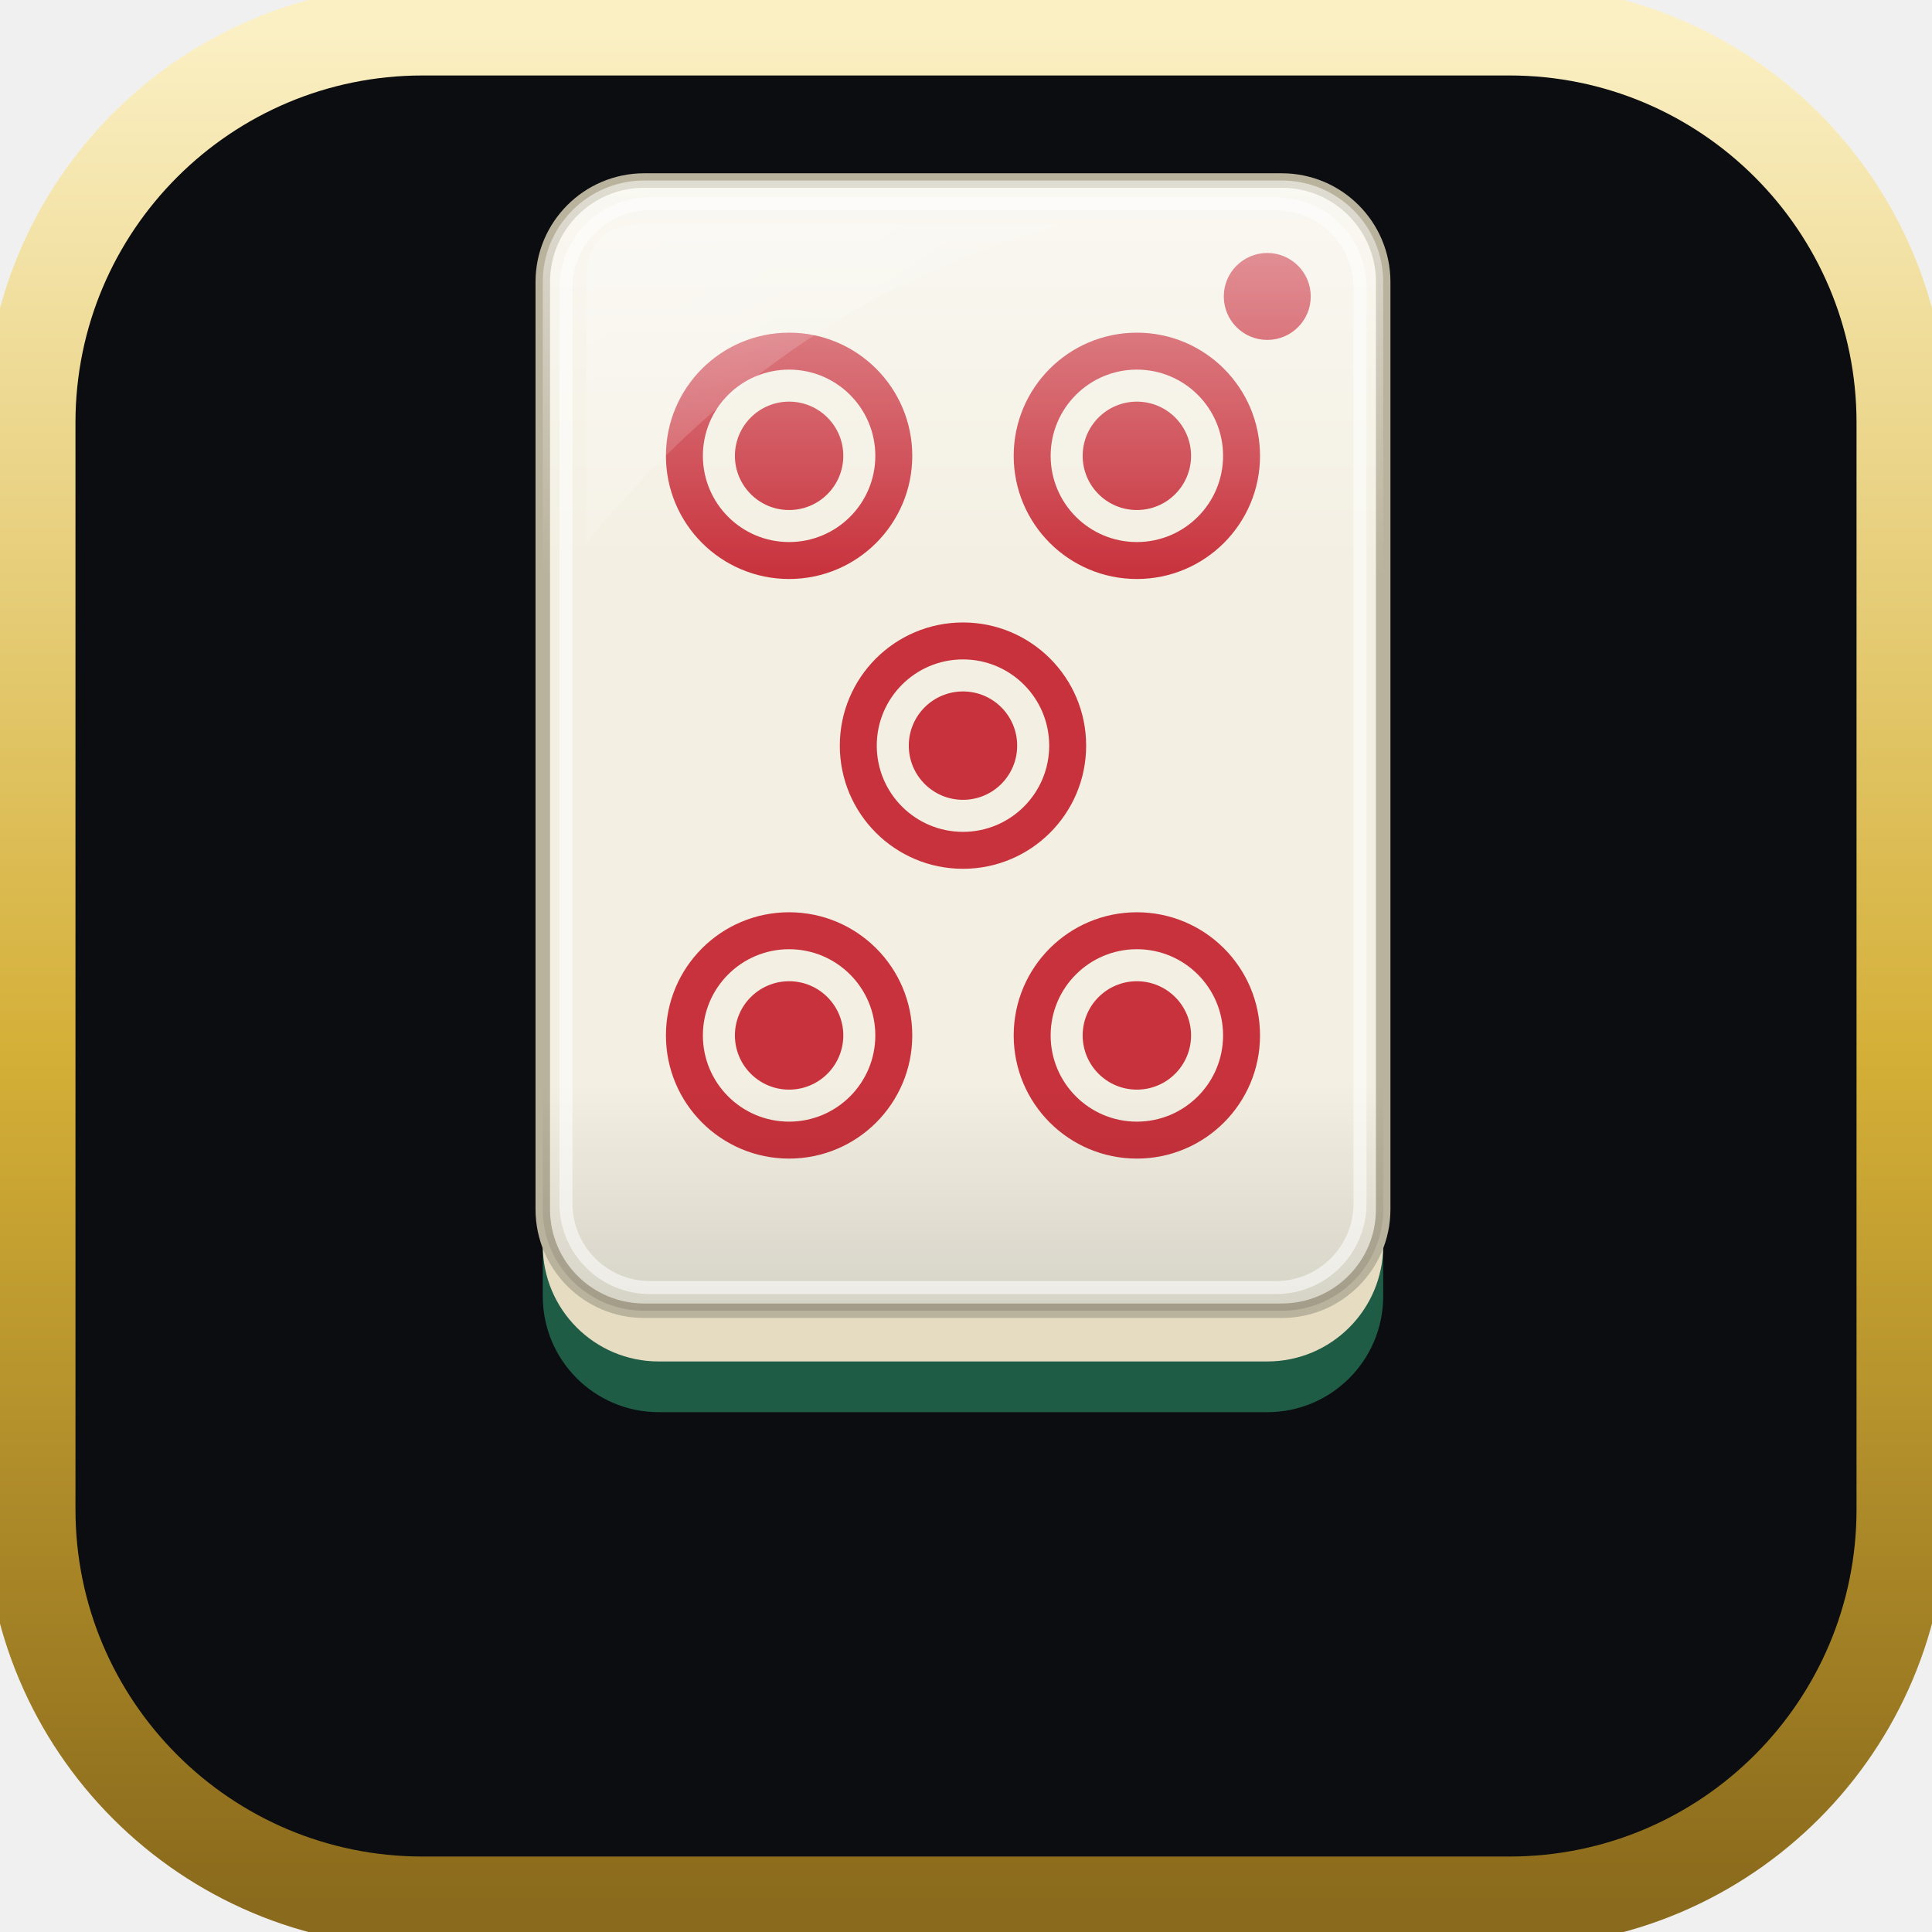
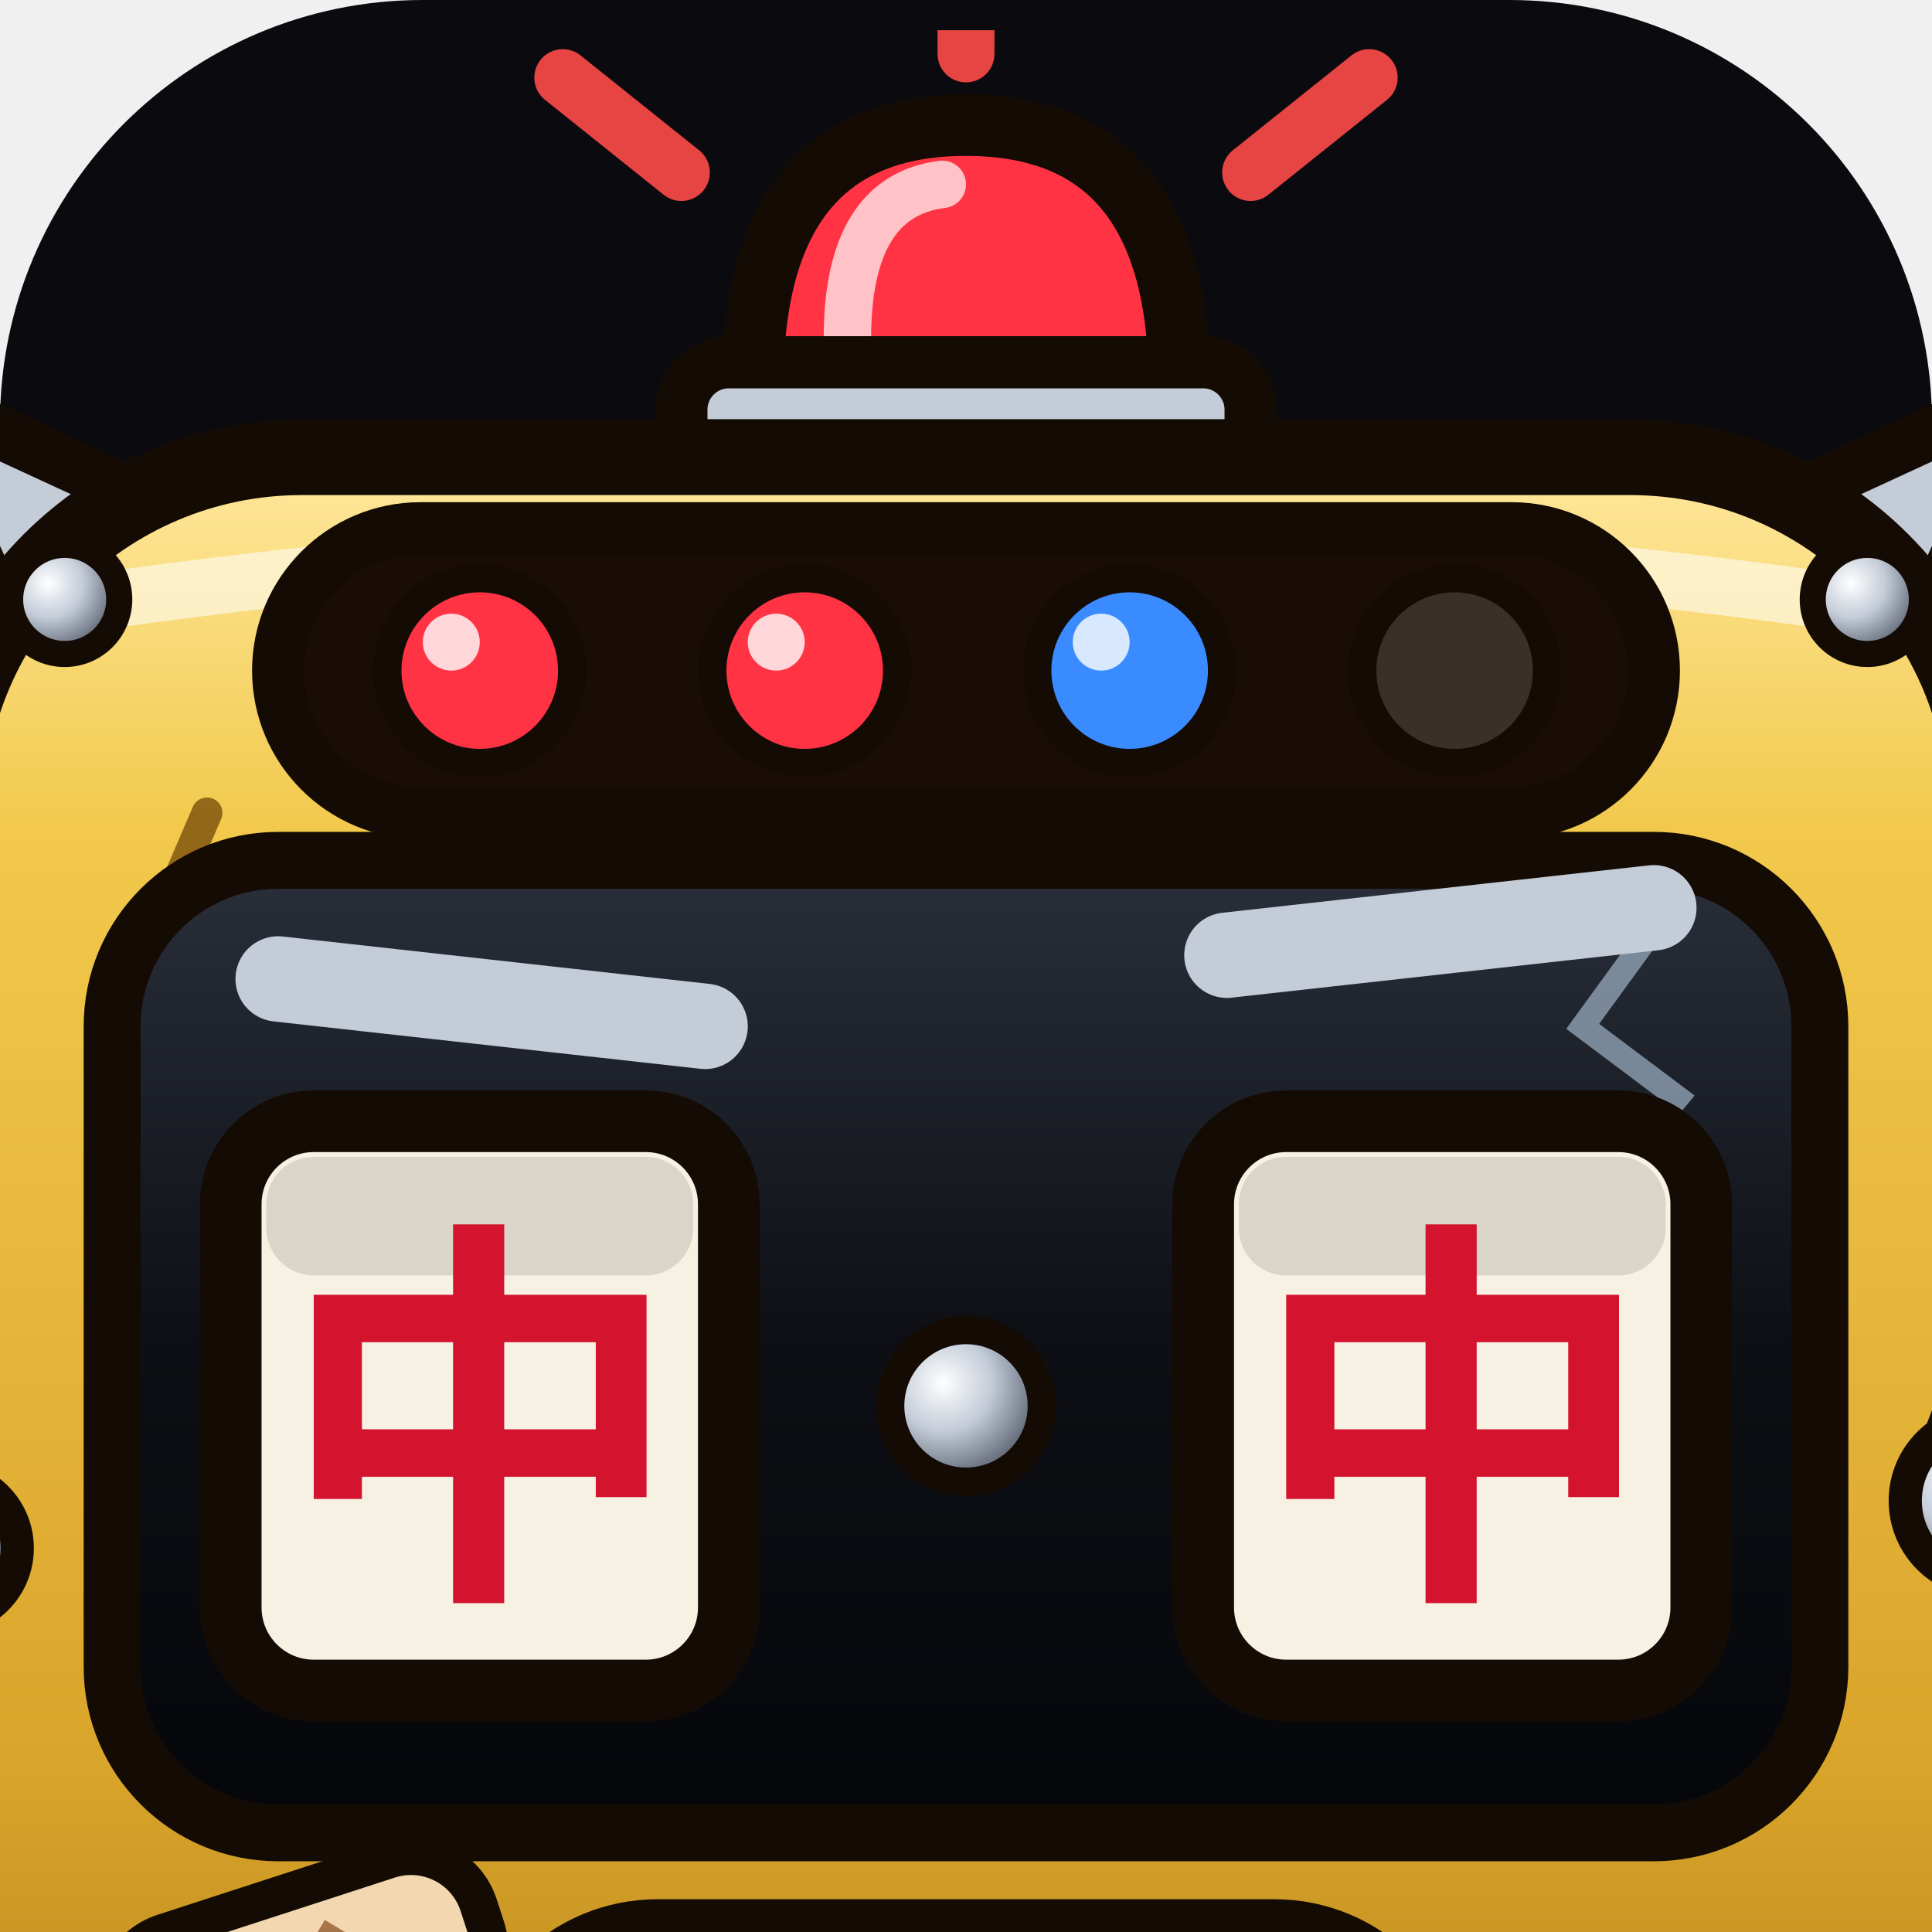
<svg xmlns="http://www.w3.org/2000/svg" viewBox="0 0 64 64">
-   <defs>
-     <linearGradient id="shade" x1="0" y1="0" x2="0" y2="1">
-       <stop offset="0" stop-color="#fff" stop-opacity="0.55" />
-       <stop offset="0.35" stop-color="#fff" stop-opacity="0" />
-       <stop offset="0.8" stop-color="#000" stop-opacity="0" />
-       <stop offset="1" stop-color="#000" stop-opacity="0.12" />
-     </linearGradient>
-     <linearGradient id="gloss" x1="0" y1="0" x2="1" y2="1">
-       <stop offset="0" stop-color="#fff" stop-opacity="0.8" />
-       <stop offset="1" stop-color="#fff" stop-opacity="0" />
-     </linearGradient>
-     <linearGradient id="goldline" x1="0" y1="0" x2="0" y2="1">
-       <stop offset="0" stop-color="#fbf0c4" />
-       <stop offset="0.55" stop-color="#d4af37" />
-       <stop offset="1" stop-color="#8a6a1c" />
-     </linearGradient>
-     <radialGradient id="glow" cx="0.5" cy="0.5" r="0.5">
-       <stop offset="0" stop-color="#ffd84a" stop-opacity="0.35" />
-       <stop offset="1" stop-color="#ffd84a" stop-opacity="0" />
-     </radialGradient>
-     <linearGradient id="screen" x1="0" y1="0" x2="0" y2="1">
-       <stop offset="0" stop-color="#000" stop-opacity="0.9" />
-       <stop offset="0.25" stop-color="#15161c" />
-       <stop offset="0.75" stop-color="#15161c" />
-       <stop offset="1" stop-color="#000" stop-opacity="0.9" />
-     </linearGradient>
-   </defs>
-   <rect x="1" y="1" width="62" height="62" rx="13" fill="#0c0d11" stroke="url(#goldline)" stroke-width="3" />
-   <g transform="translate(17.5 5.5) scale(0.48)">
-     <rect x="1" y="7" width="58" height="79" rx="8" fill="#1f5c45" />
-     <rect x="1" y="3.5" width="58" height="79" rx="8" fill="#e6dcc2" />
-     <rect x="1" y="1" width="58" height="78" rx="7" fill="#f3efe2" stroke="#b9b29c" stroke-width="1" />
-     <circle cx="18" cy="20" r="8.5" fill="#c8323c" />
-     <circle cx="18" cy="20" r="5.95" fill="#f3efe2" />
-     <circle cx="18" cy="20" r="3.74" fill="#c8323c" />
-     <circle cx="42" cy="20" r="8.5" fill="#c8323c" />
-     <circle cx="42" cy="20" r="5.95" fill="#f3efe2" />
-     <circle cx="42" cy="20" r="3.74" fill="#c8323c" />
-     <circle cx="30" cy="40" r="8.5" fill="#c8323c" />
-     <circle cx="30" cy="40" r="5.95" fill="#f3efe2" />
-     <circle cx="30" cy="40" r="3.74" fill="#c8323c" />
-     <circle cx="18" cy="60" r="8.5" fill="#c8323c" />
-     <circle cx="18" cy="60" r="5.95" fill="#f3efe2" />
-     <circle cx="18" cy="60" r="3.74" fill="#c8323c" />
-     <circle cx="42" cy="60" r="8.5" fill="#c8323c" />
-     <circle cx="42" cy="60" r="5.95" fill="#f3efe2" />
-     <circle cx="42" cy="60" r="3.74" fill="#c8323c" />
-     <circle cx="51" cy="9" r="3" fill="#c8323c" />
-     <rect x="1" y="1" width="58" height="78" rx="7" fill="url(#shade)" />
-     <path d="M4 8 Q4 4 8 4 H37 Q18 9 4 26 Z" fill="url(#gloss)" opacity="0.35" />
-     <rect x="2.6" y="2.6" width="54.8" height="74.8" rx="5.8" fill="none" stroke="#fff" stroke-opacity="0.55" stroke-width="0.9" />
+   <rect width="64" height="64" rx="14" fill="#0b0a0e" />
+   <g transform="translate(32 34) rotate(0)">
+     <svg x="-33" y="-33" width="66" height="66" class="pf-chara" data-face="grin" viewBox="8 0 84 84" aria-hidden="true">
+       <defs>
+         <linearGradient id="pf-c2-g" x1="0" y1="0" x2="0" y2="1">
+           <stop offset="0" stop-color="#ffe9a0" />
+           <stop offset=".18" stop-color="#f2c94c" />
+           <stop offset=".62" stop-color="#d9a52a" />
+           <stop offset="1" stop-color="#9c6a14" />
+         </linearGradient>
+         <linearGradient id="pf-c2-s" x1="0" y1="0" x2="0" y2="1">
+           <stop offset="0" stop-color="#2a2f3a" />
+           <stop offset=".5" stop-color="#0d0f14" />
+           <stop offset="1" stop-color="#05060a" />
+         </linearGradient>
+         <radialGradient id="pf-c2-r" cx=".35" cy=".35" r=".7">
+           <stop offset="0" stop-color="#fff" />
+           <stop offset=".45" stop-color="#c4ccd8" />
+           <stop offset="1" stop-color="#4d5563" />
+         </radialGradient>
+       </defs>
+       <ellipse cx="50" cy="116" rx="34" ry="3.5" fill="#000" opacity=".35" />
+       <rect x="25" y="103" width="15" height="11" rx="3" fill="#3b4250" stroke="#140b05" stroke-width="2.6" />
+       <rect x="60" y="103" width="15" height="11" rx="3" fill="#3b4250" stroke="#140b05" stroke-width="2.6" />
+       <path d="M10 26 L5 15 L18 21 Z" fill="#c4ccd8" stroke="#140b05" stroke-width="2.2" stroke-linejoin="round" />
+       <path d="M90 26 L95 15 L82 21 Z" fill="#c4ccd8" stroke="#140b05" stroke-width="2.2" stroke-linejoin="round" />
+       <g stroke="#ff4a4a" stroke-width="2.4" stroke-linecap="round" opacity=".9">
+         <path d="M38 6 L33 2" />
+         <path d="M62 6 L67 2" />
+         <path d="M50 1 V-3" />
+       </g>
+       <path d="M41 15 Q41 4 50 4 Q59 4 59 15 Z" fill="#ff3344" stroke="#140b05" stroke-width="2.6" />
+       <path d="M45 13 Q45 7 49 6.5" stroke="#fff" stroke-opacity=".7" stroke-width="2" fill="none" stroke-linecap="round" />
+       <rect x="38" y="14" width="24" height="5" rx="2" fill="#c4ccd8" stroke="#140b05" stroke-width="2.2" />
+       <rect x="7" y="18" width="86" height="88" rx="15" fill="url(#pf-c2-g)" stroke="#140b05" stroke-width="3.2" />
+       <path d="M14 24 Q50 19 86 24" stroke="#fff" stroke-opacity=".55" stroke-width="2.4" fill="none" stroke-linecap="round" />
+       <path d="M12 92 L20 88 M78 96 L86 92 M15 40 L18 33" stroke="#7a4f0a" stroke-width="1.3" stroke-linecap="round" opacity=".8" />
+       <path d="M74 99 q4 -3 8 0" stroke="#7a4f0a" stroke-width="1.6" fill="none" opacity=".7" />
+       <rect x="21" y="21" width="58" height="12" rx="6" fill="#1a0d08" stroke="#140b05" stroke-width="2.2" />
+       <circle cx="29.5" cy="27" r="3.9" fill="#ff3344" stroke="#140b05" stroke-width="1.2" />
+       <circle cx="28.3" cy="25.8" r="1.2" fill="#fff" opacity=".8" />
+       <circle cx="43.2" cy="27" r="3.9" fill="#ff3344" stroke="#140b05" stroke-width="1.2" />
+       <circle cx="42" cy="25.8" r="1.2" fill="#fff" opacity=".8" />
+       <circle cx="56.9" cy="27" r="3.9" fill="#3a8bff" stroke="#140b05" stroke-width="1.2" />
+       <circle cx="55.7" cy="25.8" r="1.2" fill="#fff" opacity=".8" />
+       <circle cx="70.6" cy="27" r="3.9" fill="#3a3027" stroke="#140b05" stroke-width="1.2" />
+       <circle cx="12" cy="24" r="2.3" fill="url(#pf-c2-r)" stroke="#140b05" stroke-width="1.1" />
+       <circle cx="88" cy="24" r="2.3" fill="url(#pf-c2-r)" stroke="#140b05" stroke-width="1.1" />
+       <circle cx="12" cy="100" r="2.3" fill="url(#pf-c2-r)" stroke="#140b05" stroke-width="1.1" />
+       <circle cx="88" cy="100" r="2.3" fill="url(#pf-c2-r)" stroke="#140b05" stroke-width="1.1" />
+       <rect x="14" y="35" width="72" height="41" rx="7" fill="url(#pf-c2-s)" stroke="#140b05" stroke-width="2.4" />
+       <path d="M80 36.5 L76 42 L80 45 L75 51" stroke="#9fb3c8" stroke-width="1" fill="none" opacity=".7" />
+       <g class="pf-eye">
+         <rect x="19" y="46" width="21" height="24" rx="3.5" fill="#f6f1e3" stroke="#140b05" stroke-width="2.6" />
+         <rect x="20.5" y="47.5" width="18" height="5" rx="2" fill="#000" opacity=".12" />
+         <text x="29.5" y="64.8" text-anchor="middle" font-size="17" font-weight="900" fill="#d4142e" font-family="'Noto Sans JP', sans-serif">中</text>
+       </g>
+       <g class="pf-eye">
+         <rect x="60" y="46" width="21" height="24" rx="3.5" fill="#f6f1e3" stroke="#140b05" stroke-width="2.6" />
+         <rect x="61.5" y="47.5" width="18" height="5" rx="2" fill="#000" opacity=".12" />
+         <text x="70.5" y="64.8" text-anchor="middle" font-size="17" font-weight="900" fill="#d4142e" font-family="'Noto Sans JP', sans-serif">中</text>
+       </g>
+       <circle cx="50" cy="58" r="3.2" fill="url(#pf-c2-r)" stroke="#140b05" stroke-width="1.2" />
+       <path d="M21 40 L39 42" stroke="#c4ccd8" stroke-width="3.6" stroke-linecap="round" />
+       <path d="M61 39 L79 37" stroke="#c4ccd8" stroke-width="3.6" stroke-linecap="round" />
+       <g transform="rotate(-18 22 82)">
+         <rect x="14" y="78.5" width="16" height="7" rx="3" fill="#f3d7b0" stroke="#140b05" stroke-width="1.6" />
+         <path d="M20 80.5 L24 84 M24 80.5 L20 84" stroke="#a8754a" stroke-width="1.1" />
+       </g>
+       <rect x="30" y="80" width="40" height="17" rx="7" fill="#e7ecf2" stroke="#140b05" stroke-width="2.4" />
+       <rect x="32" y="81.5" width="36" height="4" rx="2" fill="#fff" opacity=".7" />
+       <path d="M35 84 Q50 99 65 84 Z" fill="#140b05" />
+       <path d="M38.5 85.2 H61.5 L60 88.5 H40 Z" fill="#fff" />
+       <rect x="52" y="85.2" width="4.6" height="3.3" fill="#ffc83a" />
+       <path d="M44 85.2 V88.4 M48 85.2 V88.4 M56.6 85.2 V88.4" stroke="#b9b29c" stroke-width=".8" />
+       <path d="M7 64 L0 74" stroke="#140b05" stroke-width="7" stroke-linecap="round" />
+       <path d="M7 64 L0 74" stroke="#c4ccd8" stroke-width="3.4" stroke-linecap="round" />
+       <circle cx="-1" cy="77" r="5.2" fill="#c4ccd8" stroke="#140b05" stroke-width="2.4" />
+       <circle cx="7" cy="64" r="3" fill="url(#pf-c2-r)" stroke="#140b05" stroke-width="1.4" />
+       <path d="M93 62 L100 44" stroke="#140b05" stroke-width="7" stroke-linecap="round" />
+       <path d="M93 62 L100 44" stroke="#c4ccd8" stroke-width="3.4" stroke-linecap="round" />
+       <circle cx="101" cy="38.5" r="7" fill="#e0262f" stroke="#140b05" stroke-width="2.6" />
+       <circle cx="98.8" cy="36.3" r="2" fill="#fff" opacity=".8" />
+       <circle cx="93" cy="62" r="3.4" fill="url(#pf-c2-r)" stroke="#140b05" stroke-width="1.4" />
+     </svg>
  </g>
</svg>
